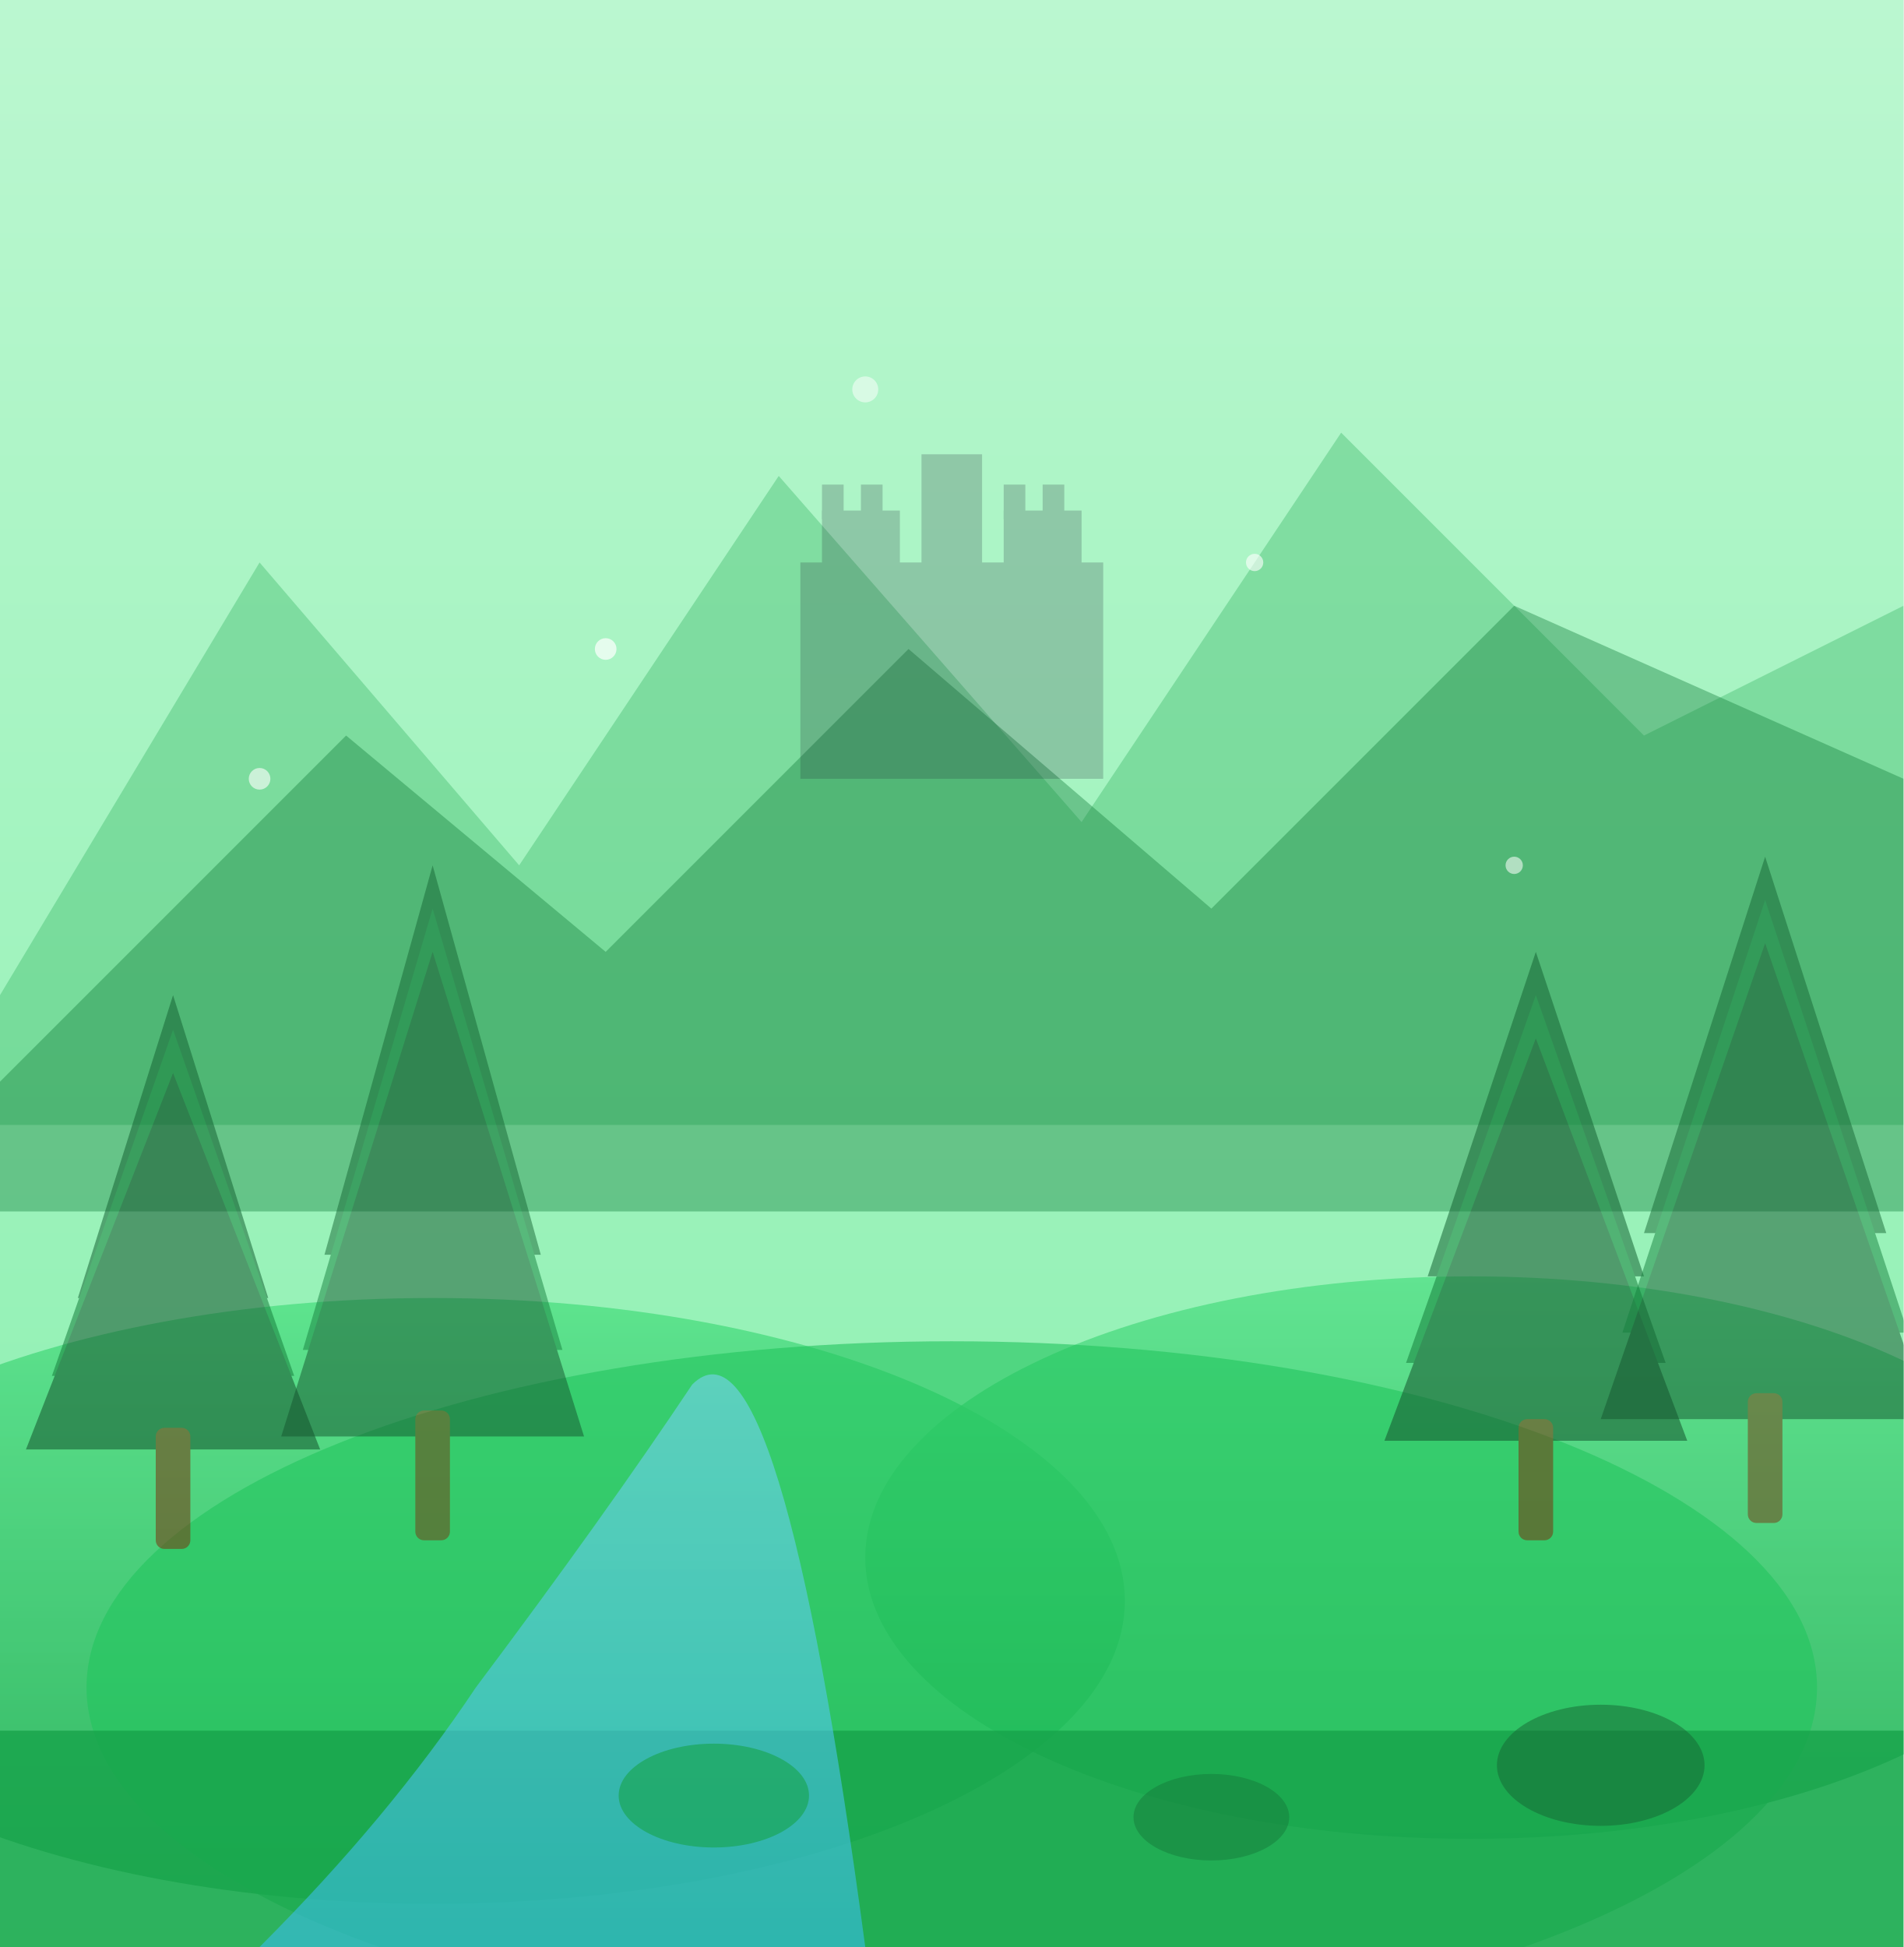
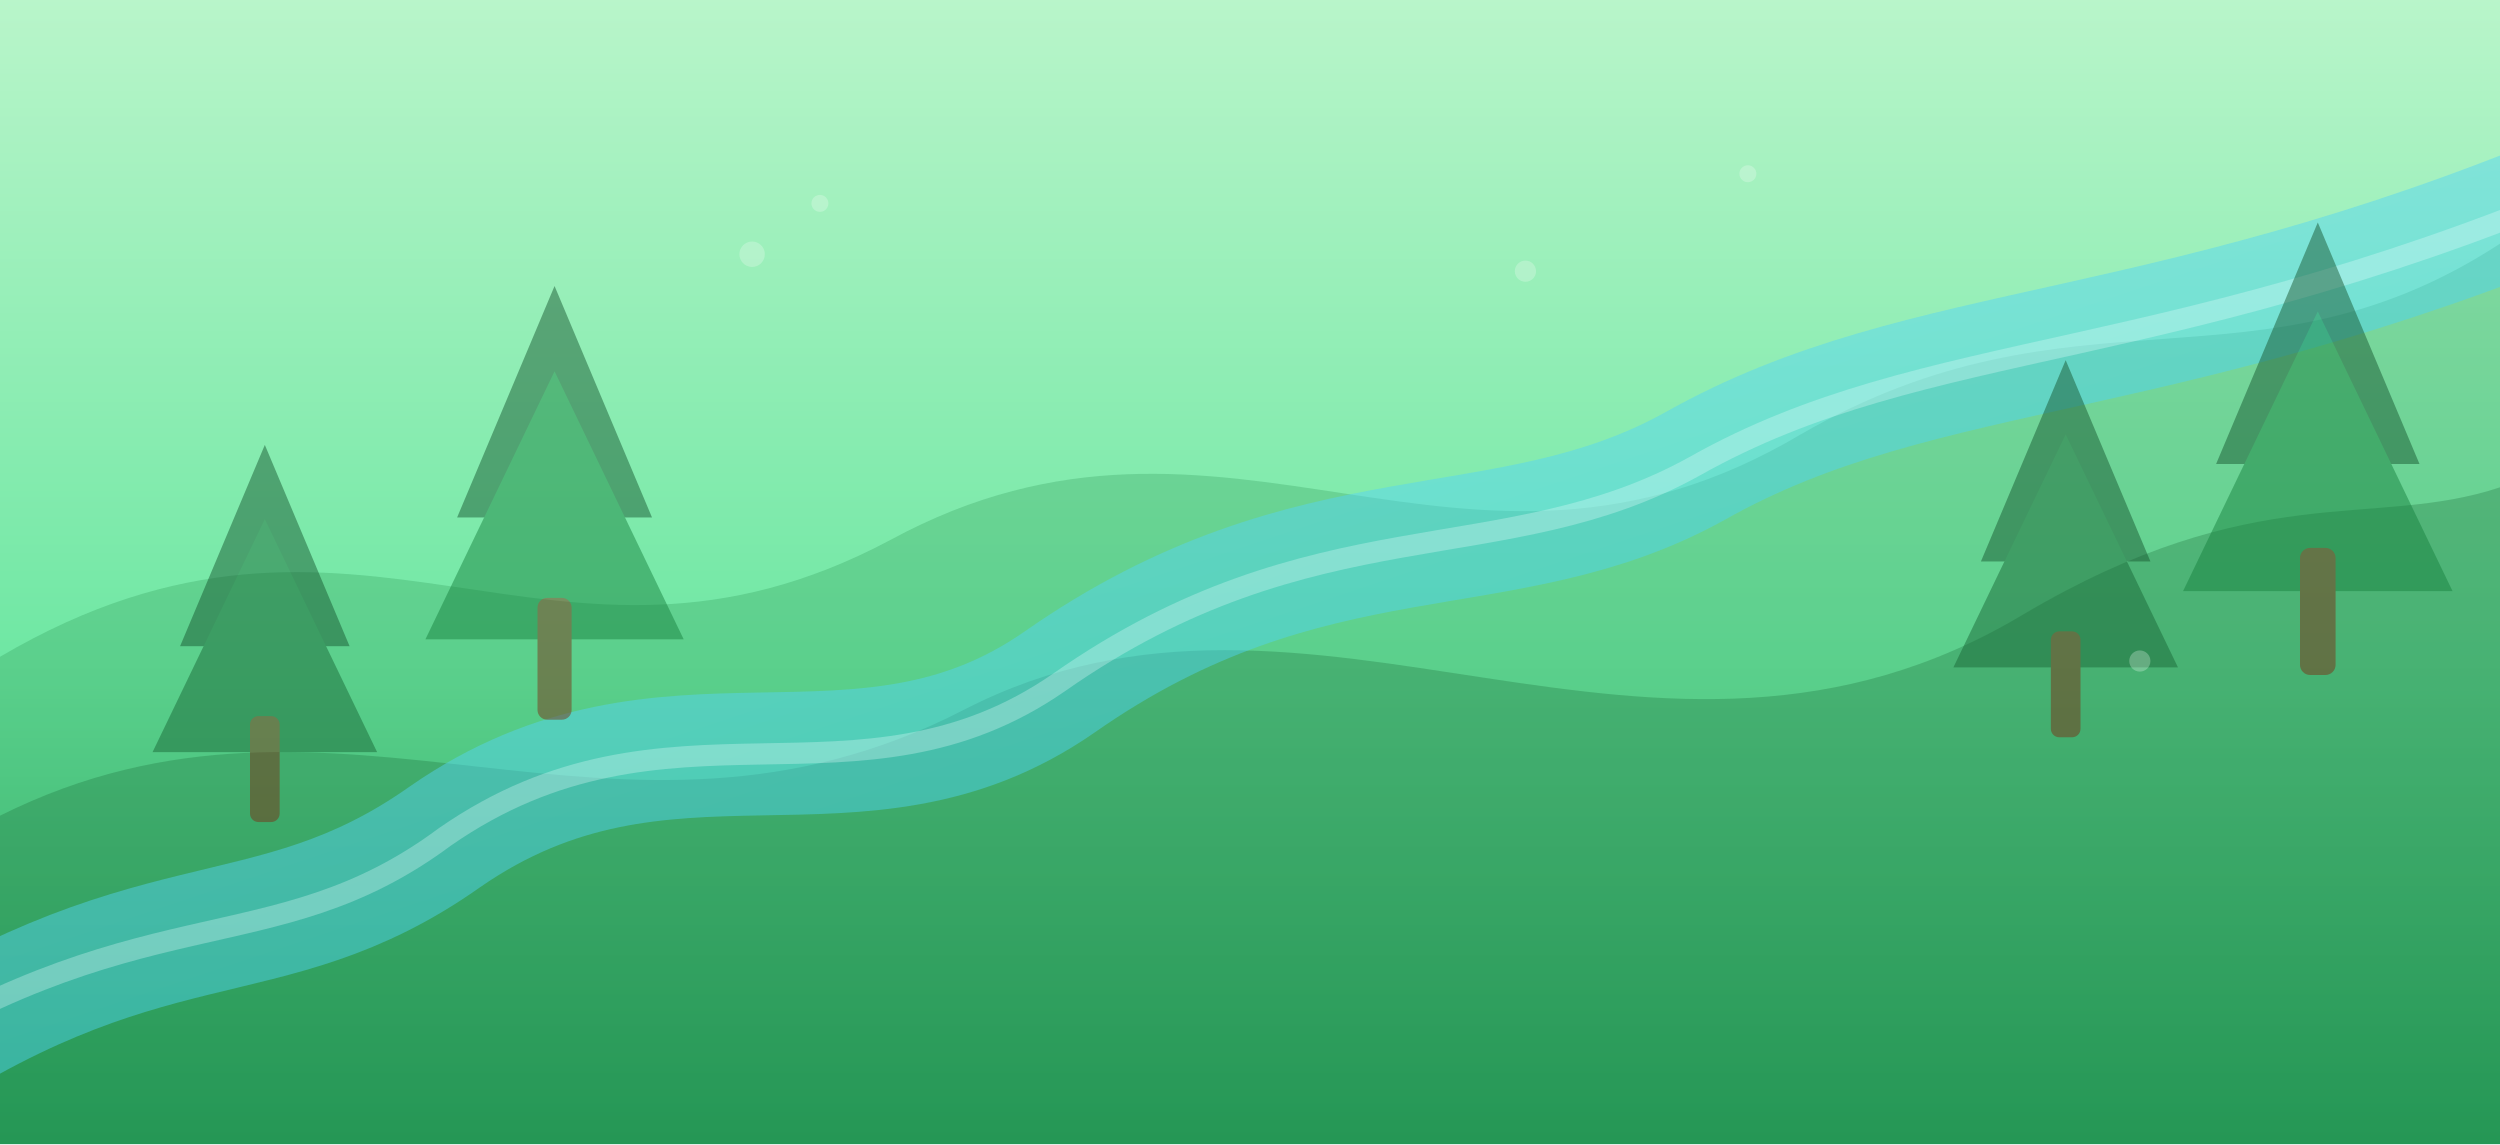
- <svg xmlns="http://www.w3.org/2000/svg" viewBox="0 0 440 450" preserveAspectRatio="xMidYMid slice">
+ <svg xmlns="http://www.w3.org/2000/svg" viewBox="0 0 1180 540" preserveAspectRatio="xMidYMid slice">
  <defs>
-     <linearGradient id="sky" x1="0" y1="0" x2="0" y2="1">
-       <stop offset="0%" stop-color="#bbf7d0" />
-       <stop offset="100%" stop-color="#86efac" />
+     <linearGradient id="g" x1="0" y1="0" x2="0" y2="1">
+       <stop offset="0" stop-color="#b9f5ca" />
+       <stop offset=".58" stop-color="#6ee7a3" />
+       <stop offset="1" stop-color="#30b66d" />
    </linearGradient>
-     <linearGradient id="hill" x1="0" y1="0" x2="0" y2="1">
-       <stop offset="0%" stop-color="#4ade80" />
-       <stop offset="100%" stop-color="#16a34a" />
-     </linearGradient>
-     <linearGradient id="river" x1="0" y1="0" x2="0" y2="1">
-       <stop offset="0%" stop-color="#7dd3fc" />
-       <stop offset="100%" stop-color="#38bdf8" />
+     <linearGradient id="water" x1="0" y1="0" x2="1" y2="1">
+       <stop offset="0" stop-color="#7dd3fc" />
+       <stop offset="1" stop-color="#22d3ee" />
    </linearGradient>
  </defs>
-   <rect width="440" height="450" fill="url(#sky)" />
-   <polygon points="0,230 60,130 120,200 180,110 250,190 310,100 380,170 440,140 440,260 0,260" fill="#16a34a" opacity="0.3" />
-   <polygon points="0,250 80,170 140,220 210,150 280,210 350,140 440,180 440,280 0,280" fill="#15803d" opacity="0.4" />
-   <ellipse cx="100" cy="370" rx="160" ry="70" fill="url(#hill)" opacity="0.75" />
-   <ellipse cx="340" cy="360" rx="140" ry="65" fill="url(#hill)" opacity="0.7" />
-   <ellipse cx="220" cy="390" rx="200" ry="80" fill="#22c55e" opacity="0.6" />
-   <rect x="0" y="400" width="440" height="50" fill="#16a34a" opacity="0.8" />
-   <path d="M 60 450 Q 90 420 110 390 Q 140 350 160 320 Q 180 300 200 450" fill="url(#river)" opacity="0.55" />
-   <g opacity="0.55">
-     <polygon points="18,300 40,230 62,300" fill="#166534" />
-     <polygon points="12,318 40,238 68,318" fill="#15803d" />
-     <polygon points="6,335 40,248 74,335" fill="#14532d" />
-     <rect x="36" y="330" width="8" height="28" fill="#78350f" rx="2" />
+   <rect width="1180" height="540" fill="url(#g)" />
+   <path d="M0 310 C170 210 260 340 420 255 C580 168 690 300 850 205 C980 130 1065 190 1180 115 L1180 540 L0 540Z" fill="#15803d" opacity=".22" />
+   <path d="M0 385 C160 305 290 420 455 335 C620 250 780 395 955 290 C1065 225 1120 250 1180 230 L1180 540 L0 540Z" fill="#166534" opacity=".28" />
+   <path d="M-60 510 C70 420 125 455 210 395 C315 322 405 388 500 322 C620 238 710 270 800 220 C910 158 1025 174 1240 80" fill="none" stroke="url(#water)" stroke-width="58" opacity=".46" />
+   <path d="M-70 510 C65 420 128 456 210 395 C315 322 405 388 500 322 C620 238 710 270 800 220 C910 158 1025 174 1240 80" fill="none" stroke="#ecfeff" stroke-width="10" opacity=".30" />
+   <g opacity=".48">
+     <g transform="translate(80 210)">
+       <path d="M45 0 85 95H5Z" fill="#14532d" />
+       <path d="M45 35 98 145H-8Z" fill="#166534" />
+       <rect x="38" y="128" width="14" height="50" rx="4" fill="#7c2d12" />
+     </g>
+     <g transform="translate(210 135) scale(1.15)">
+       <path d="M45 0 85 95H5Z" fill="#14532d" />
+       <path d="M45 35 98 145H-8Z" fill="#15803d" />
+       <rect x="38" y="128" width="14" height="50" rx="4" fill="#7c2d12" />
+     </g>
+     <g transform="translate(930 170)">
+       <path d="M45 0 85 95H5Z" fill="#14532d" />
+       <path d="M45 35 98 145H-8Z" fill="#166534" />
+       <rect x="38" y="128" width="14" height="50" rx="4" fill="#7c2d12" />
+     </g>
+     <g transform="translate(1040 105) scale(1.2)">
+       <path d="M45 0 85 95H5Z" fill="#14532d" />
+       <path d="M45 35 98 145H-8Z" fill="#15803d" />
+       <rect x="38" y="128" width="14" height="50" rx="4" fill="#7c2d12" />
+     </g>
  </g>
-   <g opacity="0.5">
-     <polygon points="75,290 100,200 125,290" fill="#166534" />
-     <polygon points="70,312 100,210 130,312" fill="#15803d" />
-     <polygon points="65,332 100,220 135,332" fill="#14532d" />
-     <rect x="96" y="326" width="8" height="30" fill="#78350f" rx="2" />
+   <g opacity=".28" fill="#f0fdf4">
+     <circle cx="355" cy="120" r="6" />
+     <circle cx="387" cy="96" r="4" />
+     <circle cx="720" cy="128" r="5" />
+     <circle cx="825" cy="82" r="4" />
+     <circle cx="1010" cy="312" r="5" />
  </g>
-   <g opacity="0.55">
-     <polygon points="330,295 355,220 380,295" fill="#166534" />
-     <polygon points="325,315 355,230 385,315" fill="#15803d" />
-     <polygon points="320,333 355,240 390,333" fill="#14532d" />
-     <rect x="351" y="328" width="8" height="28" fill="#78350f" rx="2" />
-   </g>
-   <g opacity="0.5">
-     <polygon points="380,285 408,198 436,285" fill="#166534" />
-     <polygon points="375,308 408,208 441,308" fill="#15803d" />
-     <polygon points="370,328 408,218 446,328" fill="#14532d" />
-     <rect x="404" y="322" width="8" height="30" fill="#78350f" rx="2" />
-   </g>
-   <g opacity="0.22" transform="translate(185,100)">
-     <rect x="0" y="30" width="70" height="50" fill="#1f2937" />
-     <rect x="5" y="18" width="18" height="28" fill="#1f2937" />
-     <rect x="47" y="18" width="18" height="28" fill="#1f2937" />
-     <rect x="28" y="5" width="14" height="35" fill="#1f2937" />
-     <rect x="5" y="12" width="5" height="8" fill="#1f2937" />
-     <rect x="14" y="12" width="5" height="8" fill="#1f2937" />
-     <rect x="47" y="12" width="5" height="8" fill="#1f2937" />
-     <rect x="56" y="12" width="5" height="8" fill="#1f2937" />
-   </g>
-   <circle cx="140" cy="150" r="2.5" fill="white" opacity="0.7" />
-   <circle cx="290" cy="130" r="2" fill="white" opacity="0.6" />
-   <circle cx="200" cy="90" r="3" fill="white" opacity="0.5" />
-   <circle cx="350" cy="200" r="2" fill="white" opacity="0.55" />
-   <circle cx="60" cy="180" r="2.5" fill="white" opacity="0.6" />
-   <ellipse cx="165" cy="415" rx="22" ry="12" fill="#16a34a" opacity="0.6" />
-   <ellipse cx="280" cy="420" rx="18" ry="10" fill="#15803d" opacity="0.55" />
-   <ellipse cx="370" cy="408" rx="24" ry="14" fill="#166534" opacity="0.5" />
</svg>
